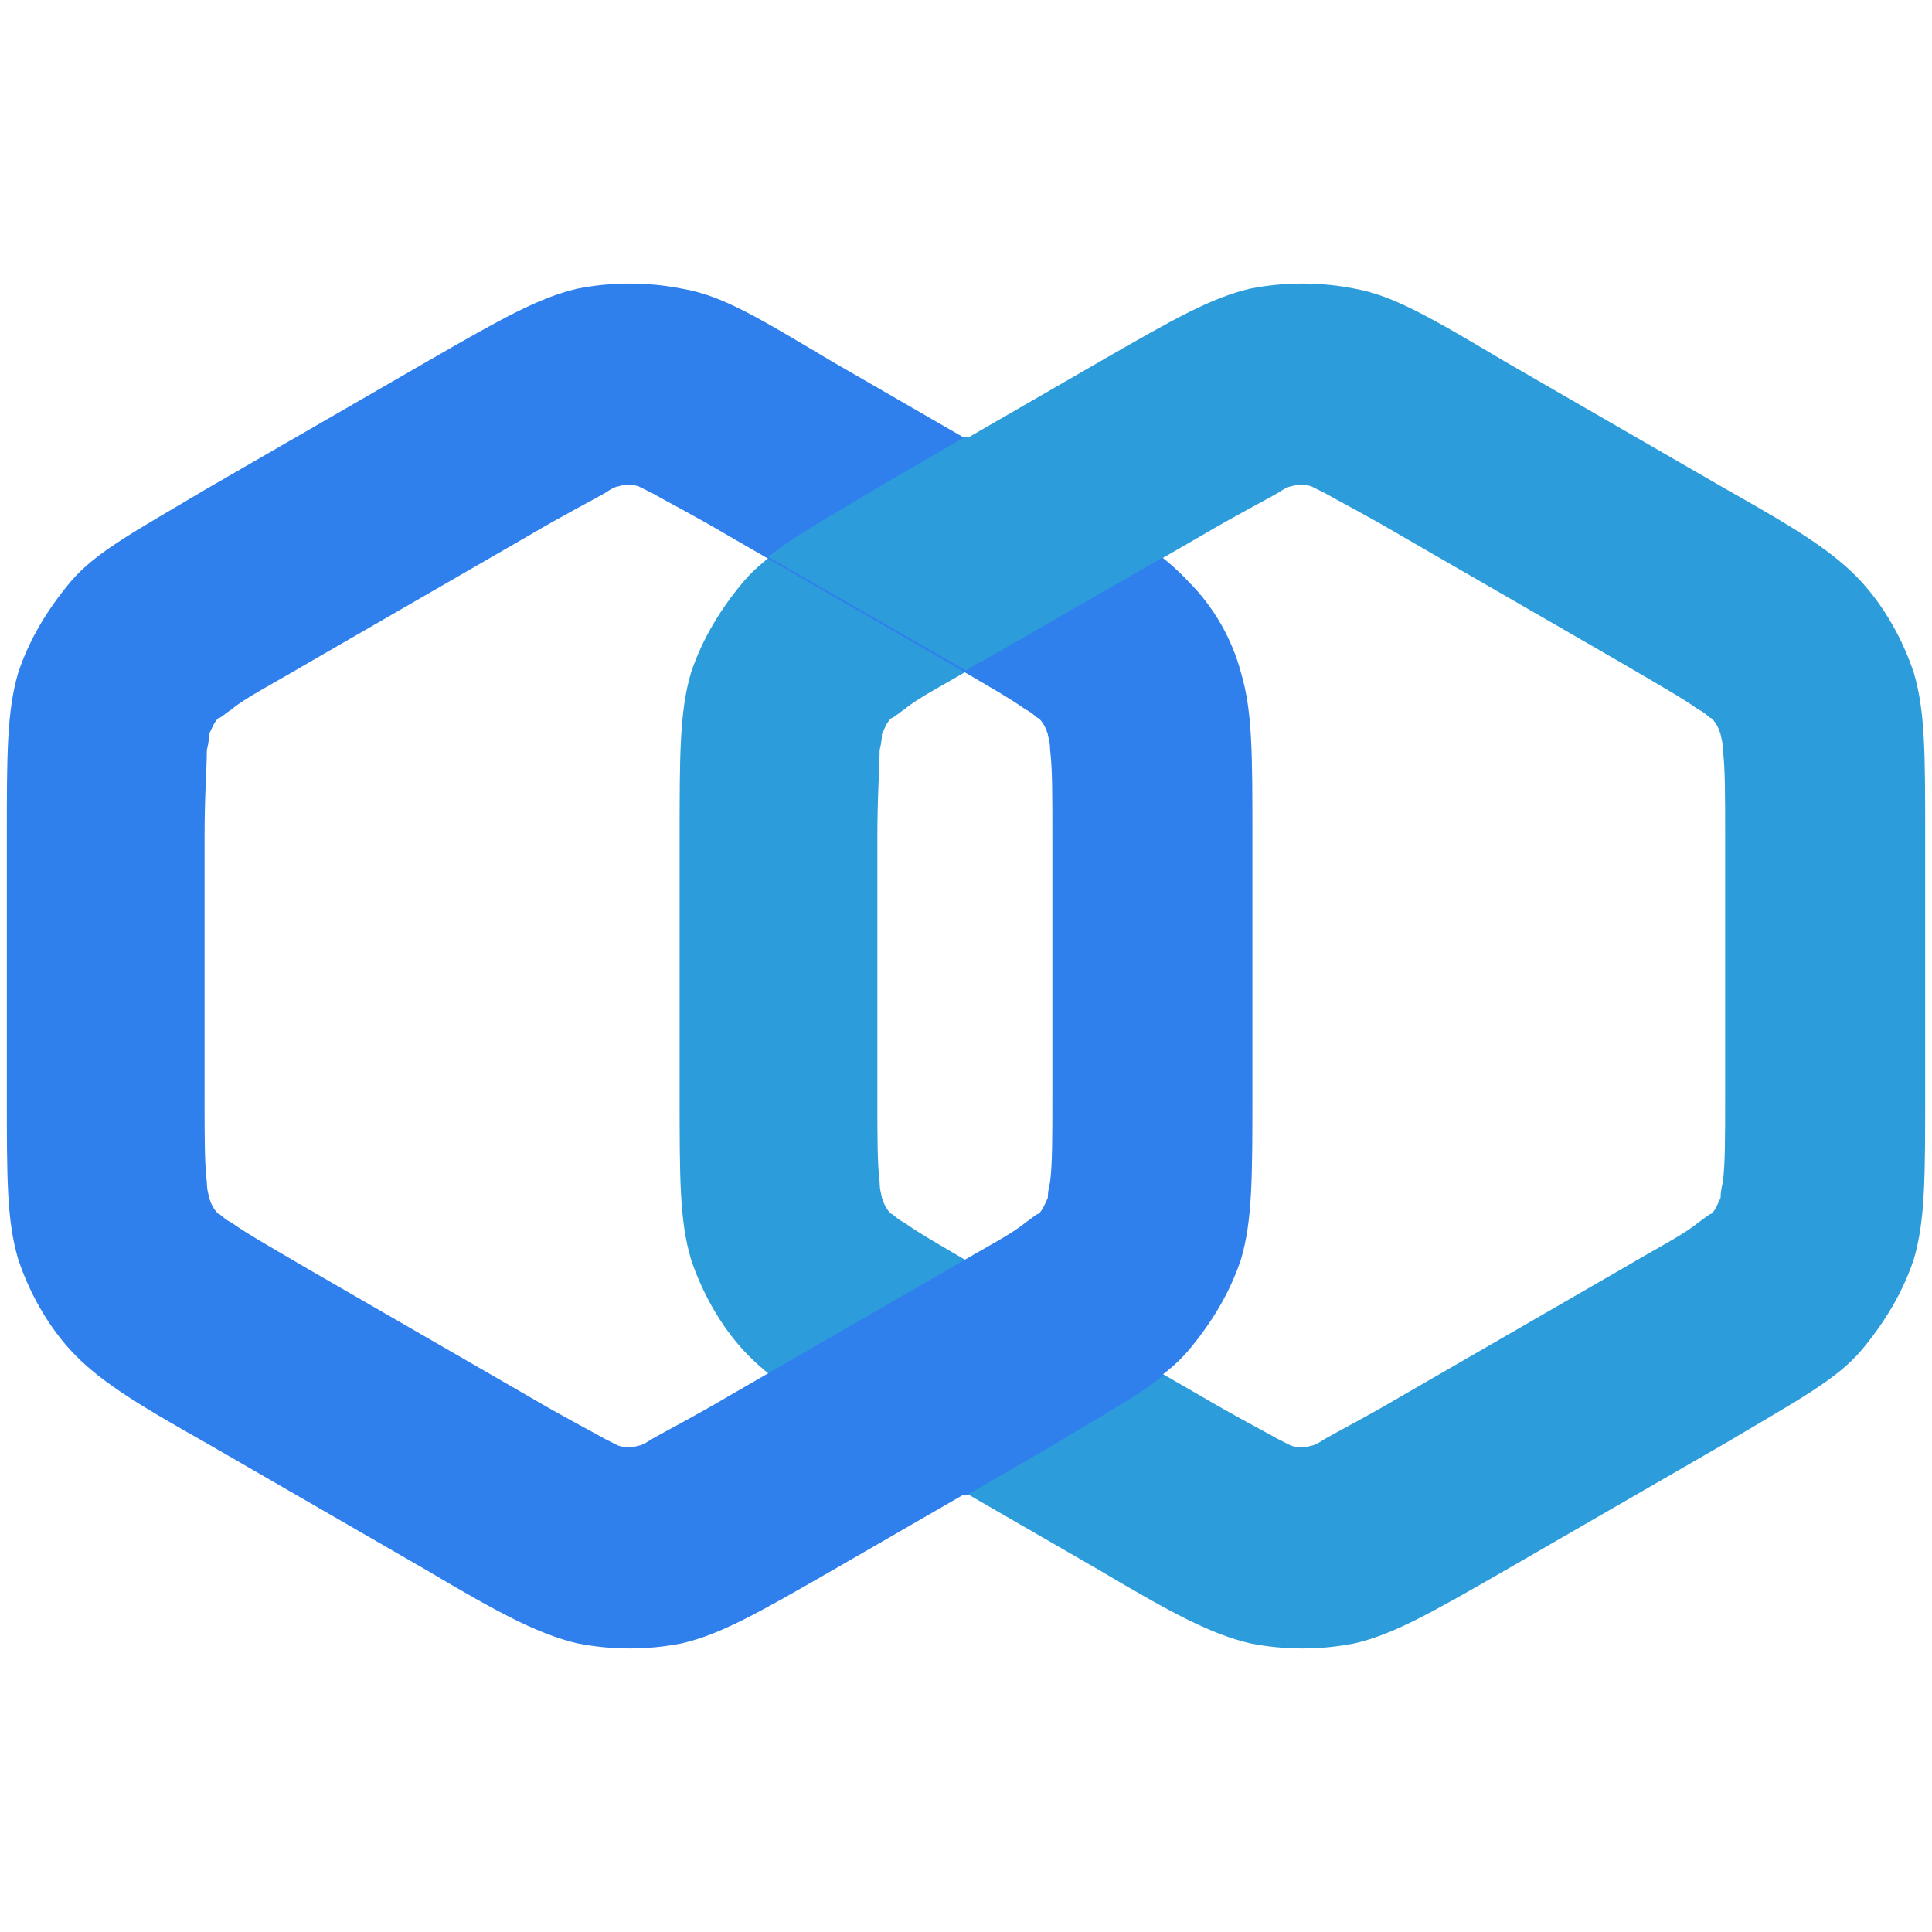
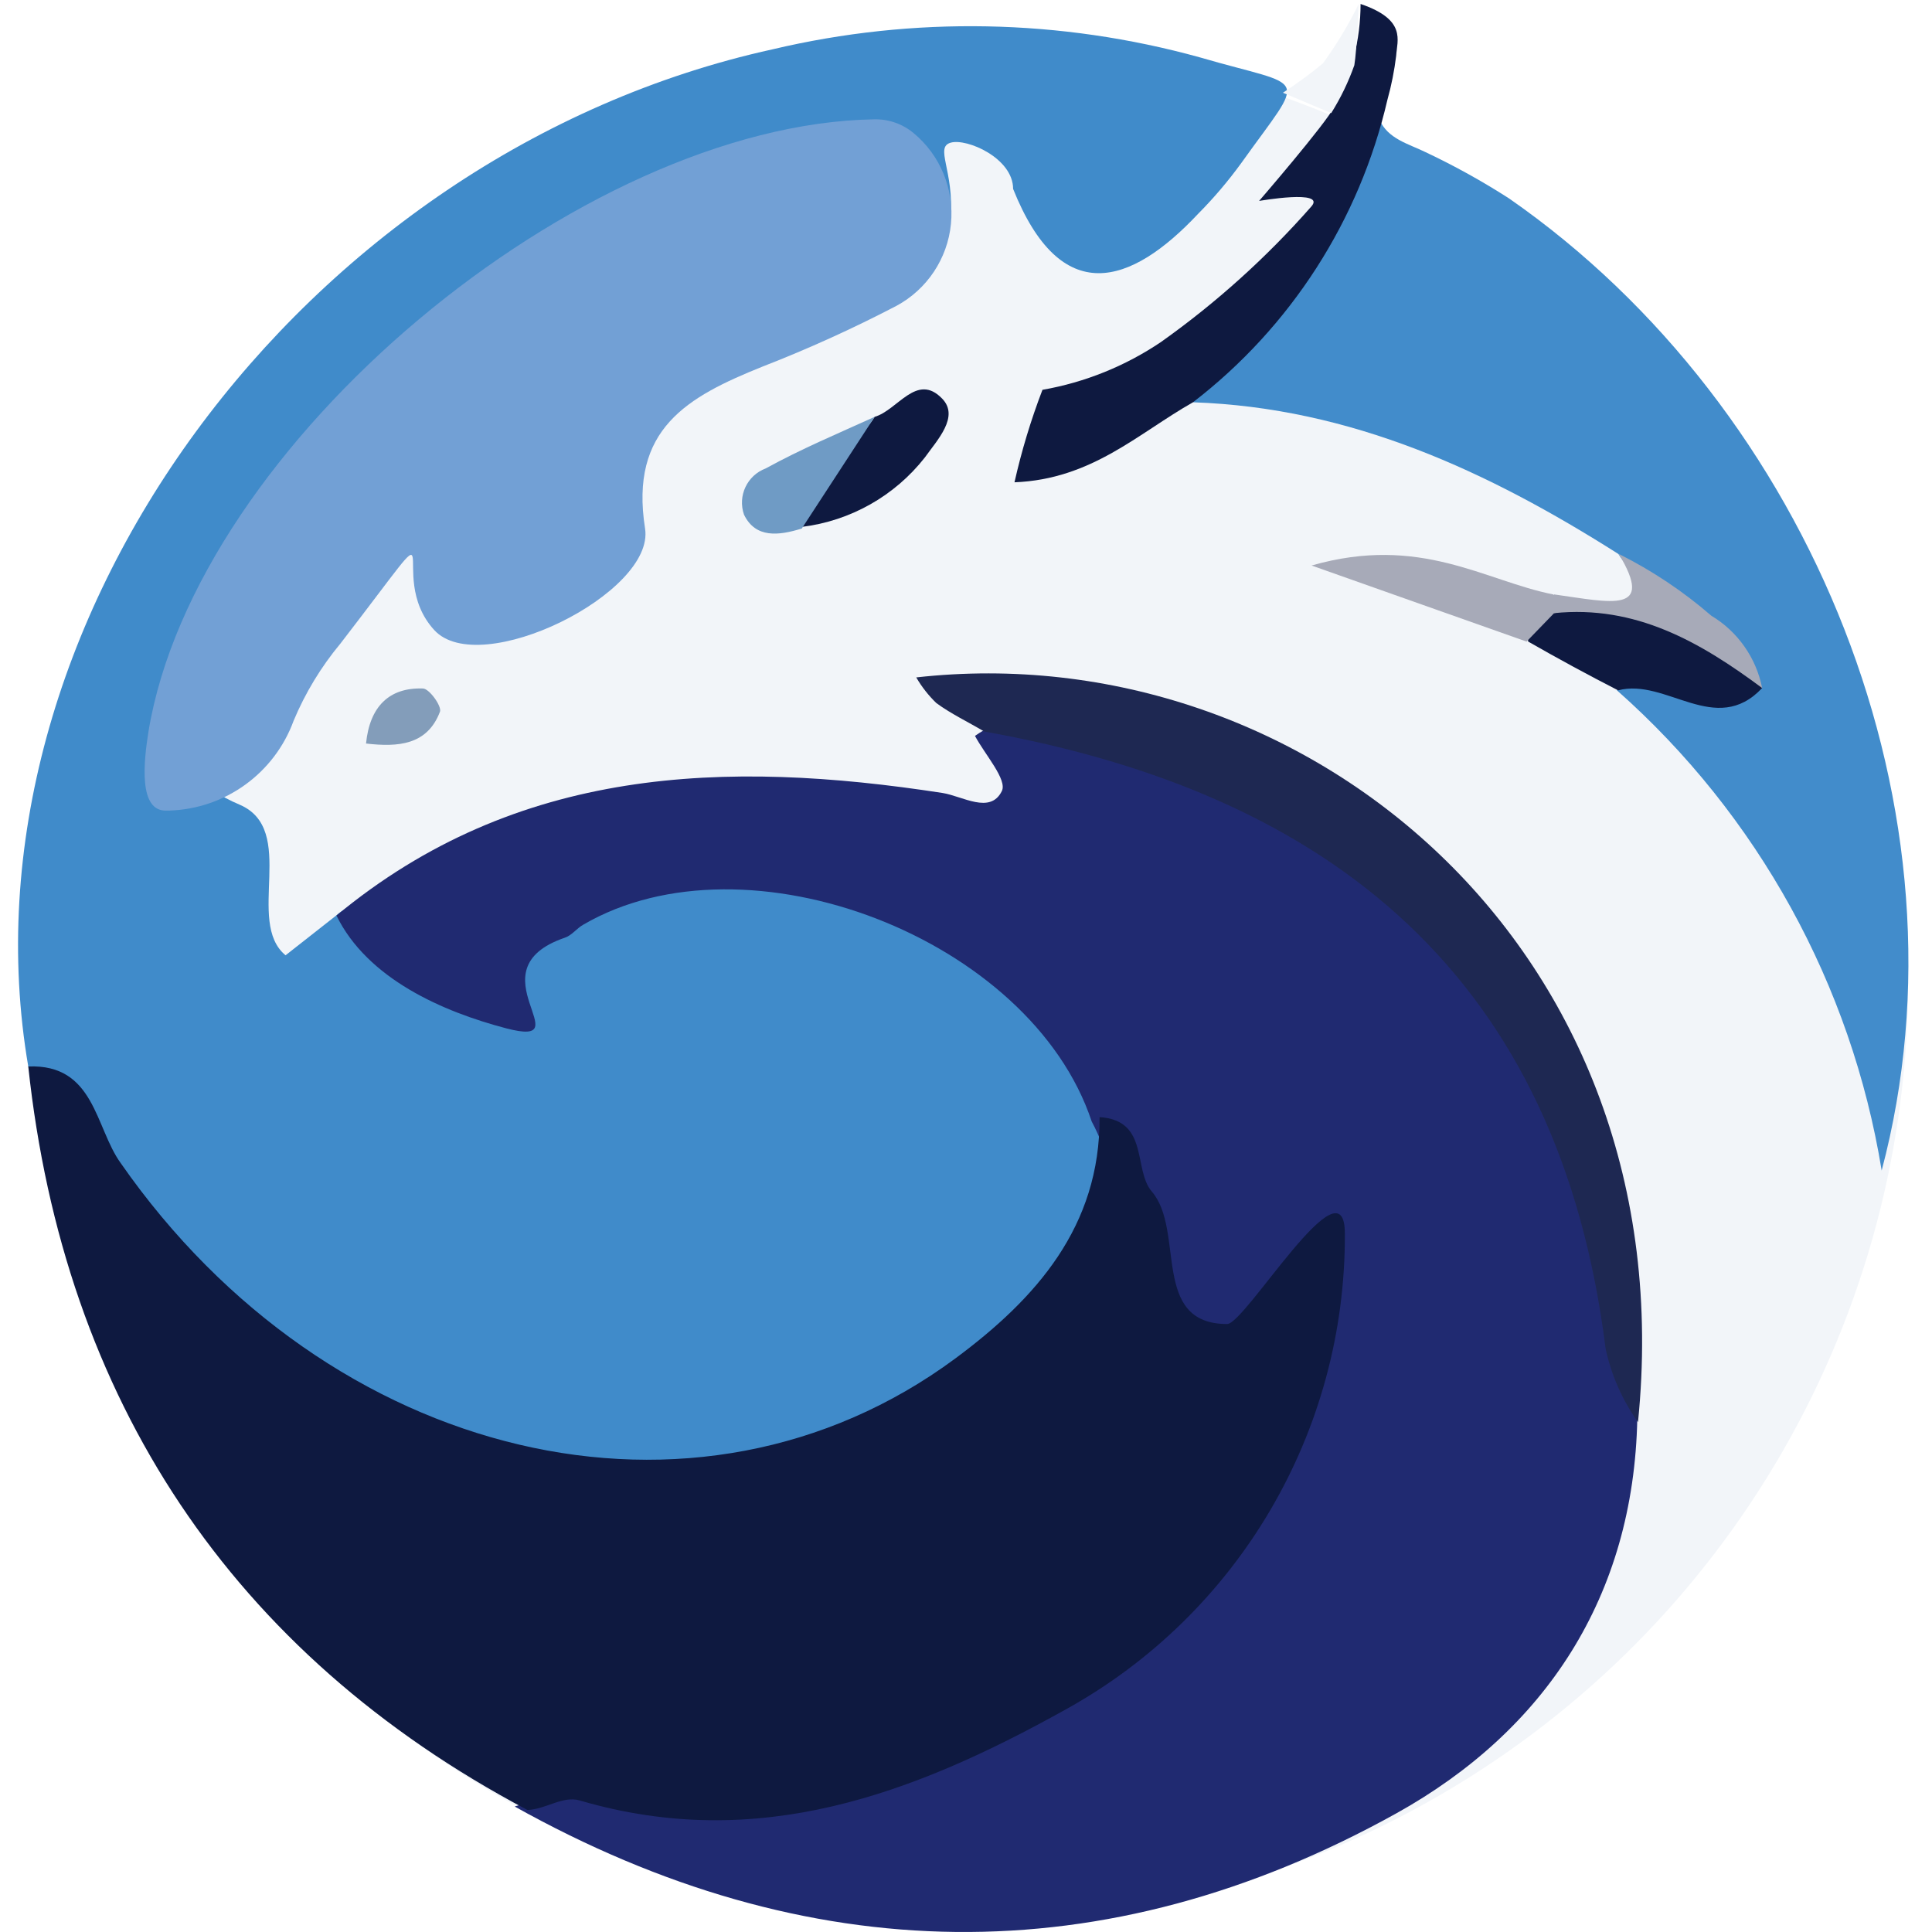
- <svg xmlns="http://www.w3.org/2000/svg" width="85" height="85" viewBox="0 0 85 85">
-   <path fill-rule="evenodd" clip-rule="evenodd" fill="#2D9CDB" d="M75.9,48.1V36.9c0-2,0-3.1-0.1-3.9c0-0.4-0.1-0.6-0.1-0.7c-0.1-0.3-0.2-0.5-0.4-0.7c-0.1,0-0.2-0.2-0.6-0.4  c-0.7-0.5-1.6-1-3.3-2l-9.7-5.6c-1.7-1-2.7-1.5-3.4-1.9c-0.4-0.2-0.6-0.3-0.6-0.3c-0.3-0.1-0.6-0.1-0.9,0c-0.1,0-0.3,0.1-0.6,0.3  c-0.7,0.4-1.7,0.9-3.4,1.9l-9.7,5.6c-1.7,1-2.7,1.5-3.3,2c-0.3,0.2-0.5,0.4-0.6,0.4c-0.2,0.2-0.3,0.5-0.4,0.7c0,0.1,0,0.3-0.1,0.7  c0,0.8-0.1,1.9-0.1,3.9v11.2c0,2,0,3.1,0.1,3.9c0,0.4,0.1,0.6,0.1,0.7c0.1,0.3,0.2,0.5,0.4,0.7c0.1,0,0.2,0.2,0.6,0.4  c0.7,0.5,1.6,1,3.3,2l9.7,5.6c1.7,1,2.7,1.5,3.4,1.9c0.4,0.2,0.6,0.3,0.6,0.3c0.3,0.1,0.6,0.1,0.9,0c0.1,0,0.3-0.1,0.6-0.3  c0.7-0.4,1.7-0.9,3.4-1.9l9.7-5.6c1.7-1,2.7-1.5,3.3-2c0.3-0.2,0.5-0.4,0.6-0.4c0.2-0.2,0.3-0.5,0.4-0.7c0-0.1,0-0.3,0.1-0.7  C75.9,51.2,75.9,50.1,75.9,48.1z M75.7,52.7C75.7,52.7,75.7,52.7,75.7,52.7C75.7,52.7,75.7,52.7,75.7,52.7z M75.3,53.4  C75.3,53.4,75.3,53.4,75.3,53.4C75.3,53.4,75.3,53.4,75.3,53.4z M57.7,63.7C57.7,63.7,57.7,63.7,57.7,63.7  C57.7,63.7,57.7,63.7,57.7,63.7z M56.9,63.7C56.9,63.7,56.9,63.7,56.9,63.7C56.9,63.7,56.9,63.7,56.9,63.7z M39.3,53.4  C39.3,53.4,39.3,53.4,39.3,53.4C39.3,53.4,39.3,53.4,39.3,53.4z M38.9,52.7C38.9,52.7,38.9,52.7,38.9,52.7  C38.9,52.7,38.9,52.7,38.9,52.7z M38.9,32.3C38.9,32.3,38.9,32.3,38.9,32.3C38.9,32.3,38.9,32.3,38.9,32.3z M39.3,31.6  C39.3,31.6,39.3,31.6,39.3,31.6C39.3,31.6,39.3,31.6,39.3,31.6z M56.9,21.4C56.9,21.4,56.9,21.4,56.9,21.4  C56.9,21.4,56.9,21.4,56.9,21.4z M57.7,21.4C57.7,21.4,57.7,21.4,57.7,21.4C57.7,21.4,57.7,21.4,57.7,21.4z M75.3,31.6  C75.3,31.6,75.3,31.6,75.3,31.6C75.3,31.6,75.3,31.6,75.3,31.6z M75.7,32.3C75.7,32.3,75.7,32.3,75.7,32.3  C75.7,32.3,75.7,32.3,75.7,32.3z M81.9,25.6c-1.2-1.3-2.8-2.3-6-4.1l-9.7-5.6C63,14,61.3,13,59.6,12.7c-1.5-0.3-3.1-0.3-4.6,0  c-1.7,0.4-3.3,1.3-6.6,3.2l-9.7,5.6c-3.2,1.9-4.9,2.8-6,4.1c-1,1.2-1.8,2.5-2.3,4c-0.5,1.7-0.5,3.6-0.5,7.3v11.2  c0,3.8,0,5.6,0.5,7.3c0.5,1.5,1.3,2.9,2.3,4c1.2,1.3,2.8,2.3,6,4.1l9.7,5.6c3.2,1.9,4.9,2.8,6.6,3.2c1.5,0.3,3.1,0.3,4.6,0  c1.7-0.4,3.3-1.3,6.6-3.2l9.7-5.6c3.2-1.9,4.9-2.8,6-4.1c1-1.2,1.8-2.5,2.3-4c0.5-1.7,0.5-3.6,0.5-7.3V36.9c0-3.8,0-5.6-0.5-7.3  C83.7,28.1,82.9,26.7,81.9,25.6z" />
-   <path fill-rule="evenodd" clip-rule="evenodd" fill="#2F80ED" d="M46.3,48.1V36.9c0-2,0-3.1-0.1-3.9c0-0.4-0.1-0.6-0.1-0.7c-0.1-0.3-0.2-0.5-0.4-0.7c-0.1,0-0.2-0.2-0.6-0.4  c-0.7-0.5-1.6-1-3.3-2l-9.7-5.6c-1.7-1-2.7-1.5-3.4-1.9c-0.4-0.2-0.6-0.3-0.6-0.3c-0.3-0.1-0.6-0.1-0.9,0c-0.1,0-0.3,0.1-0.6,0.3  c-0.7,0.4-1.7,0.9-3.4,1.9l-9.7,5.6c-1.7,1-2.7,1.5-3.3,2c-0.3,0.2-0.5,0.4-0.6,0.4c-0.2,0.2-0.3,0.5-0.4,0.7c0,0.1,0,0.3-0.1,0.7  c0,0.8-0.1,1.9-0.1,3.9v11.2c0,2,0,3.1,0.1,3.9c0,0.4,0.1,0.6,0.1,0.7c0.1,0.3,0.2,0.5,0.4,0.7c0.1,0,0.2,0.2,0.6,0.4  c0.7,0.5,1.6,1,3.3,2l9.7,5.6c1.7,1,2.7,1.5,3.4,1.9c0.4,0.2,0.6,0.3,0.6,0.3c0.3,0.1,0.6,0.1,0.9,0c0.1,0,0.3-0.1,0.6-0.3  c0.7-0.4,1.7-0.9,3.4-1.9l9.7-5.6c1.7-1,2.7-1.5,3.3-2c0.3-0.2,0.5-0.4,0.6-0.4c0.2-0.2,0.3-0.5,0.4-0.7c0-0.1,0-0.3,0.1-0.7  C46.3,51.2,46.3,50.1,46.3,48.1z M52.3,25.6c-1.2-1.3-2.8-2.3-6-4.1l-9.7-5.6C33.4,14,31.8,13,30,12.7c-1.5-0.3-3.1-0.3-4.6,0  c-1.7,0.4-3.3,1.3-6.6,3.2l-9.7,5.6c-3.2,1.9-4.9,2.8-6,4.1c-1,1.2-1.8,2.5-2.3,4c-0.5,1.7-0.5,3.6-0.5,7.3v11.2  c0,3.8,0,5.6,0.5,7.3c0.5,1.5,1.3,2.9,2.3,4c1.2,1.3,2.8,2.3,6,4.1l9.7,5.6c3.2,1.9,4.9,2.8,6.6,3.2c1.5,0.3,3.1,0.3,4.6,0  c1.7-0.4,3.3-1.3,6.6-3.2l9.7-5.6c3.2-1.9,4.9-2.8,6-4.1c1-1.2,1.8-2.5,2.3-4c0.5-1.7,0.5-3.6,0.5-7.3V36.9c0-3.8,0-5.6-0.5-7.3  C54.2,28.1,53.4,26.7,52.3,25.6z" />
-   <path fill="#2F80ED" d="M42.5,55.5c0.2,0.1,0.4,0.3,0.7,0.4l8,4.6c-1.1,0.9-2.6,1.7-4.9,3.1l-3.8,2.2l-3.8-2.2  c-2.3-1.4-3.8-2.2-4.9-3.1l8-4.6C42.1,55.7,42.3,55.6,42.5,55.5z" />
-   <path fill="#2D9CDB" d="M51.2,24.5c-1.1-0.9-2.6-1.7-4.9-3.1l-3.8-2.2l-3.8,2.2c-2.3,1.4-3.8,2.2-4.9,3.1l8,4.6  c0.2,0.1,0.5,0.3,0.7,0.4c0.2-0.1,0.4-0.3,0.7-0.4L51.2,24.5z" />
+ <svg xmlns="http://www.w3.org/2000/svg" t="1707305555345" class="icon" viewBox="0 0 1024 1024" version="1.1" p-id="5687" width="64" height="64">
+   <path d="M15.35 518.578a497.979 497.979 0 1 0 995.949 0 497.979 497.979 0 0 0-995.949 0z" fill="#F2F5F9" p-id="5688" />
+   <path d="M14.983 565.262C-24.845 332.448 159.939 81.01 409.538 26.126a455.579 455.579 0 0 1 226.435 4.283c57.839 16.904 56.86 7.102 21.937 56a229.748 229.748 0 0 1-22.916 26.953c-35.783 38.108-72.665 50.116-98.025-13.234 0-16.299-24.508-26.953-33.084-24.508-8.575 2.453 1.839 14.588 0 39.948-2.819 45.338-76.089-31.491-111.506-19.97-133.315 41.659-232.814 123.394-284.394 255.968-11.394 29.039-21.818 57.712 18.871 74.862 31.245 13.234 2.938 62.131 24.5 79.895l26.833-21.077c14.707-13.847 30.878 6.498 42.153 14.707 24.508 17.645 42.519 16.418 67.513-5.637 96.433-85.771 272.395-29.78 308.664 94.841-4.53 80.985-64.695 154.025-155.371 183.797-115.423 36.763-220.559 15.558-312.7-63.23A446.509 446.509 0 0 1 14.983 565.262z" fill="#408BCA" p-id="5689" />
+   <path d="M578.628 594.429C546.404 497.263 395.93 439.424 309.068 490.144c-3.432 1.959-6.004 5.637-9.682 6.855-49.869 17.032 10.168 58.819-31.125 48.029-33.569-8.814-73.517-26.212-89.935-59.781 95.454-79.044 206.1-82.714 321.276-64.95 10.662 1.712 25.241 11.394 31.372-0.979 3.066-6.004-8.942-19.365-14.221-29.286 26.842-18.752 55.148-7.596 79.895 1.107C723.831 436.239 816.219 515.138 846.603 653.733c5.339 33.024 12.416 65.742 21.204 98.017-1.839 94.602-49.017 165.667-127.805 209.412-154.511 85.771-312.087 82.952-467.211-3.67 73.517-22.55 48.029-10.304 72.904-9.197 110.28 4.658 204.379-31.849 275.699-117.748 44.359-53.428 42.766-79.282-2.572-131.484-25.854-30.504-22.422-71.678-40.195-104.634z" fill="#202A71" p-id="5690" />
+   <path d="M582.792 592.095c26.467 1.72 17.645 27.693 27.693 39.454 17.772 20.591-0.732 70.213 39.948 70.213 9.555 0 62.37-88.956 62.37-47.91a286.727 286.727 0 0 1-148.141 252.298c-80.389 44.725-162.967 75.842-257.322 48.148-9.061-2.691-17.883 4.658-27.813 5.024-156.844-83.072-245.681-217.741-264.544-394.061 35.29-1.473 35.409 32.471 49.008 51.223 110.28 158.309 305.232 204.993 442.345 103.535 42.639-31.611 76.83-69.847 76.455-127.924z" fill="#0E1940" p-id="5691" />
+   <path d="M155.647 381.951a72.538 72.538 0 0 1-65.921 47.671h-1.226c-15.439 0.852-12.254-26.467-9.802-41.906 25.122-152.433 228.649-321.77 384.506-324.469a31.491 31.491 0 0 1 20.949 7.23 55.506 55.506 0 0 1-9.061 91.656 711.419 711.419 0 0 1-71.073 32.224c-39.581 15.925-70.451 32.956-62.123 85.771 5.391 34.191-87.611 80.261-111.753 53.794-27.813-30.393 13.847-75.237-49.749 7.23a161.128 161.128 0 0 0-24.747 40.799z" fill="#72A0D5" p-id="5692" />
+   <path d="M857.759 293.608c-69.106-43.865-141.771-77.562-225.465-80.389-1.345-5.876-2.325-13.106 1.473-16.904C676.781 154.902 719.539 100.375 731.061 63.246c4.411 10.415 15.558 12.987 24.508 17.398a387.571 387.571 0 0 1 44.231 24.508c160.395 111.387 247.759 325.815 197.524 515.249a432.91 432.91 0 0 0-140.298-254.503c12.246-22.294 36.754-1.345 52.202-14.085-9.444-26.714-37.504-36.277-51.47-58.206z" fill="#428CCB" p-id="5693" />
+   <path d="M868.174 753.717A104.761 104.761 0 0 1 851.014 714.876c-24.5-196.051-144.343-294.076-329.366-327.16-8.448-5.024-17.517-9.316-25.36-15.073a62.489 62.489 0 0 1-10.662-13.6c205.367-23.035 408.035 142.87 382.547 394.674z" fill="#1E2852" p-id="5694" />
+   <path d="M735.344 52.951a282.81 282.81 0 0 1-103.041 160.268c-29.167 16.546-53.675 40.808-94.602 42.409a352.767 352.767 0 0 1 14.826-49.017 162.226 162.226 0 0 0 62.864-25.369 462.196 462.196 0 0 0 79.648-71.797c8.09-9.197-27.693-2.946-27.693-2.946s35.17-40.68 39.939-49.988A114.452 114.452 0 0 0 721.131 2.103c24.508 8.328 19.365 19.237 18.871 27.446a158.19 158.19 0 0 1-4.658 23.401zM933.975 364.672c-24.508 26.101-50.976-5.51-76.344 1.226-15.925-8.167-31.815-16.776-47.663-25.854-2.325-12.254 4.777-17.151 15.686-18.624 44.112-7.23 83.813-2.078 108.321 43.26z" fill="#0E1940" p-id="5695" />
+   <path d="M823.696 324.98l-14.588 15.073-113.95-40.322c57.712-16.538 91.656 8.09 128.044 15.32 3.798 1.959 5.152 4.173 4.045 6.37-1.107 2.214-2.086 3.56-3.551 3.56z" fill="#A7AAB8" p-id="5696" />
+   <path d="M823.696 324.98v-9.929c30.751 4.292 53.42 10.415 34.31-21.443a235.752 235.752 0 0 1 49.008 32.718 57.712 57.712 0 0 1 26.961 38.347c-32.956-24.5-67.147-44.112-110.28-39.692z" fill="#A7AAB8" p-id="5697" />
+   <path d="M463.571 220.942c12.254-3.551 22.303-23.648 35.783-9.674 9.308 9.555-2.58 21.928-9.197 31.245a98.025 98.025 0 0 1-65.18 36.754c-8.703-33.45 26.706-38.1 38.594-58.325z" fill="#0E1940" p-id="5698" />
+   <path d="M463.571 220.942l-38.594 59.185c-12.263 3.798-24.508 5.271-30.64-7.349a19.356 19.356 0 0 1 11.522-24.508c18.743-10.296 37.981-18.377 57.712-27.327z" fill="#6F9BC5" p-id="5699" />
+   <path d="M194.003 394.086c1.959-19.603 12.254-29.78 30.146-29.167 3.304 0 10.049 9.316 9.061 12.263-6.736 17.764-22.175 18.863-39.207 16.904z" fill="#839DBA" p-id="5700" />
+   <path d="M679.966 49.153c7.358-4.769 14.434-9.963 21.196-15.558A212.597 212.597 0 0 0 720.152 2.103s-0.979 24.508-2.325 32.471a127.924 127.924 0 0 1-12.263 25.369" fill="#F2F5F9" p-id="5701" />
</svg>
